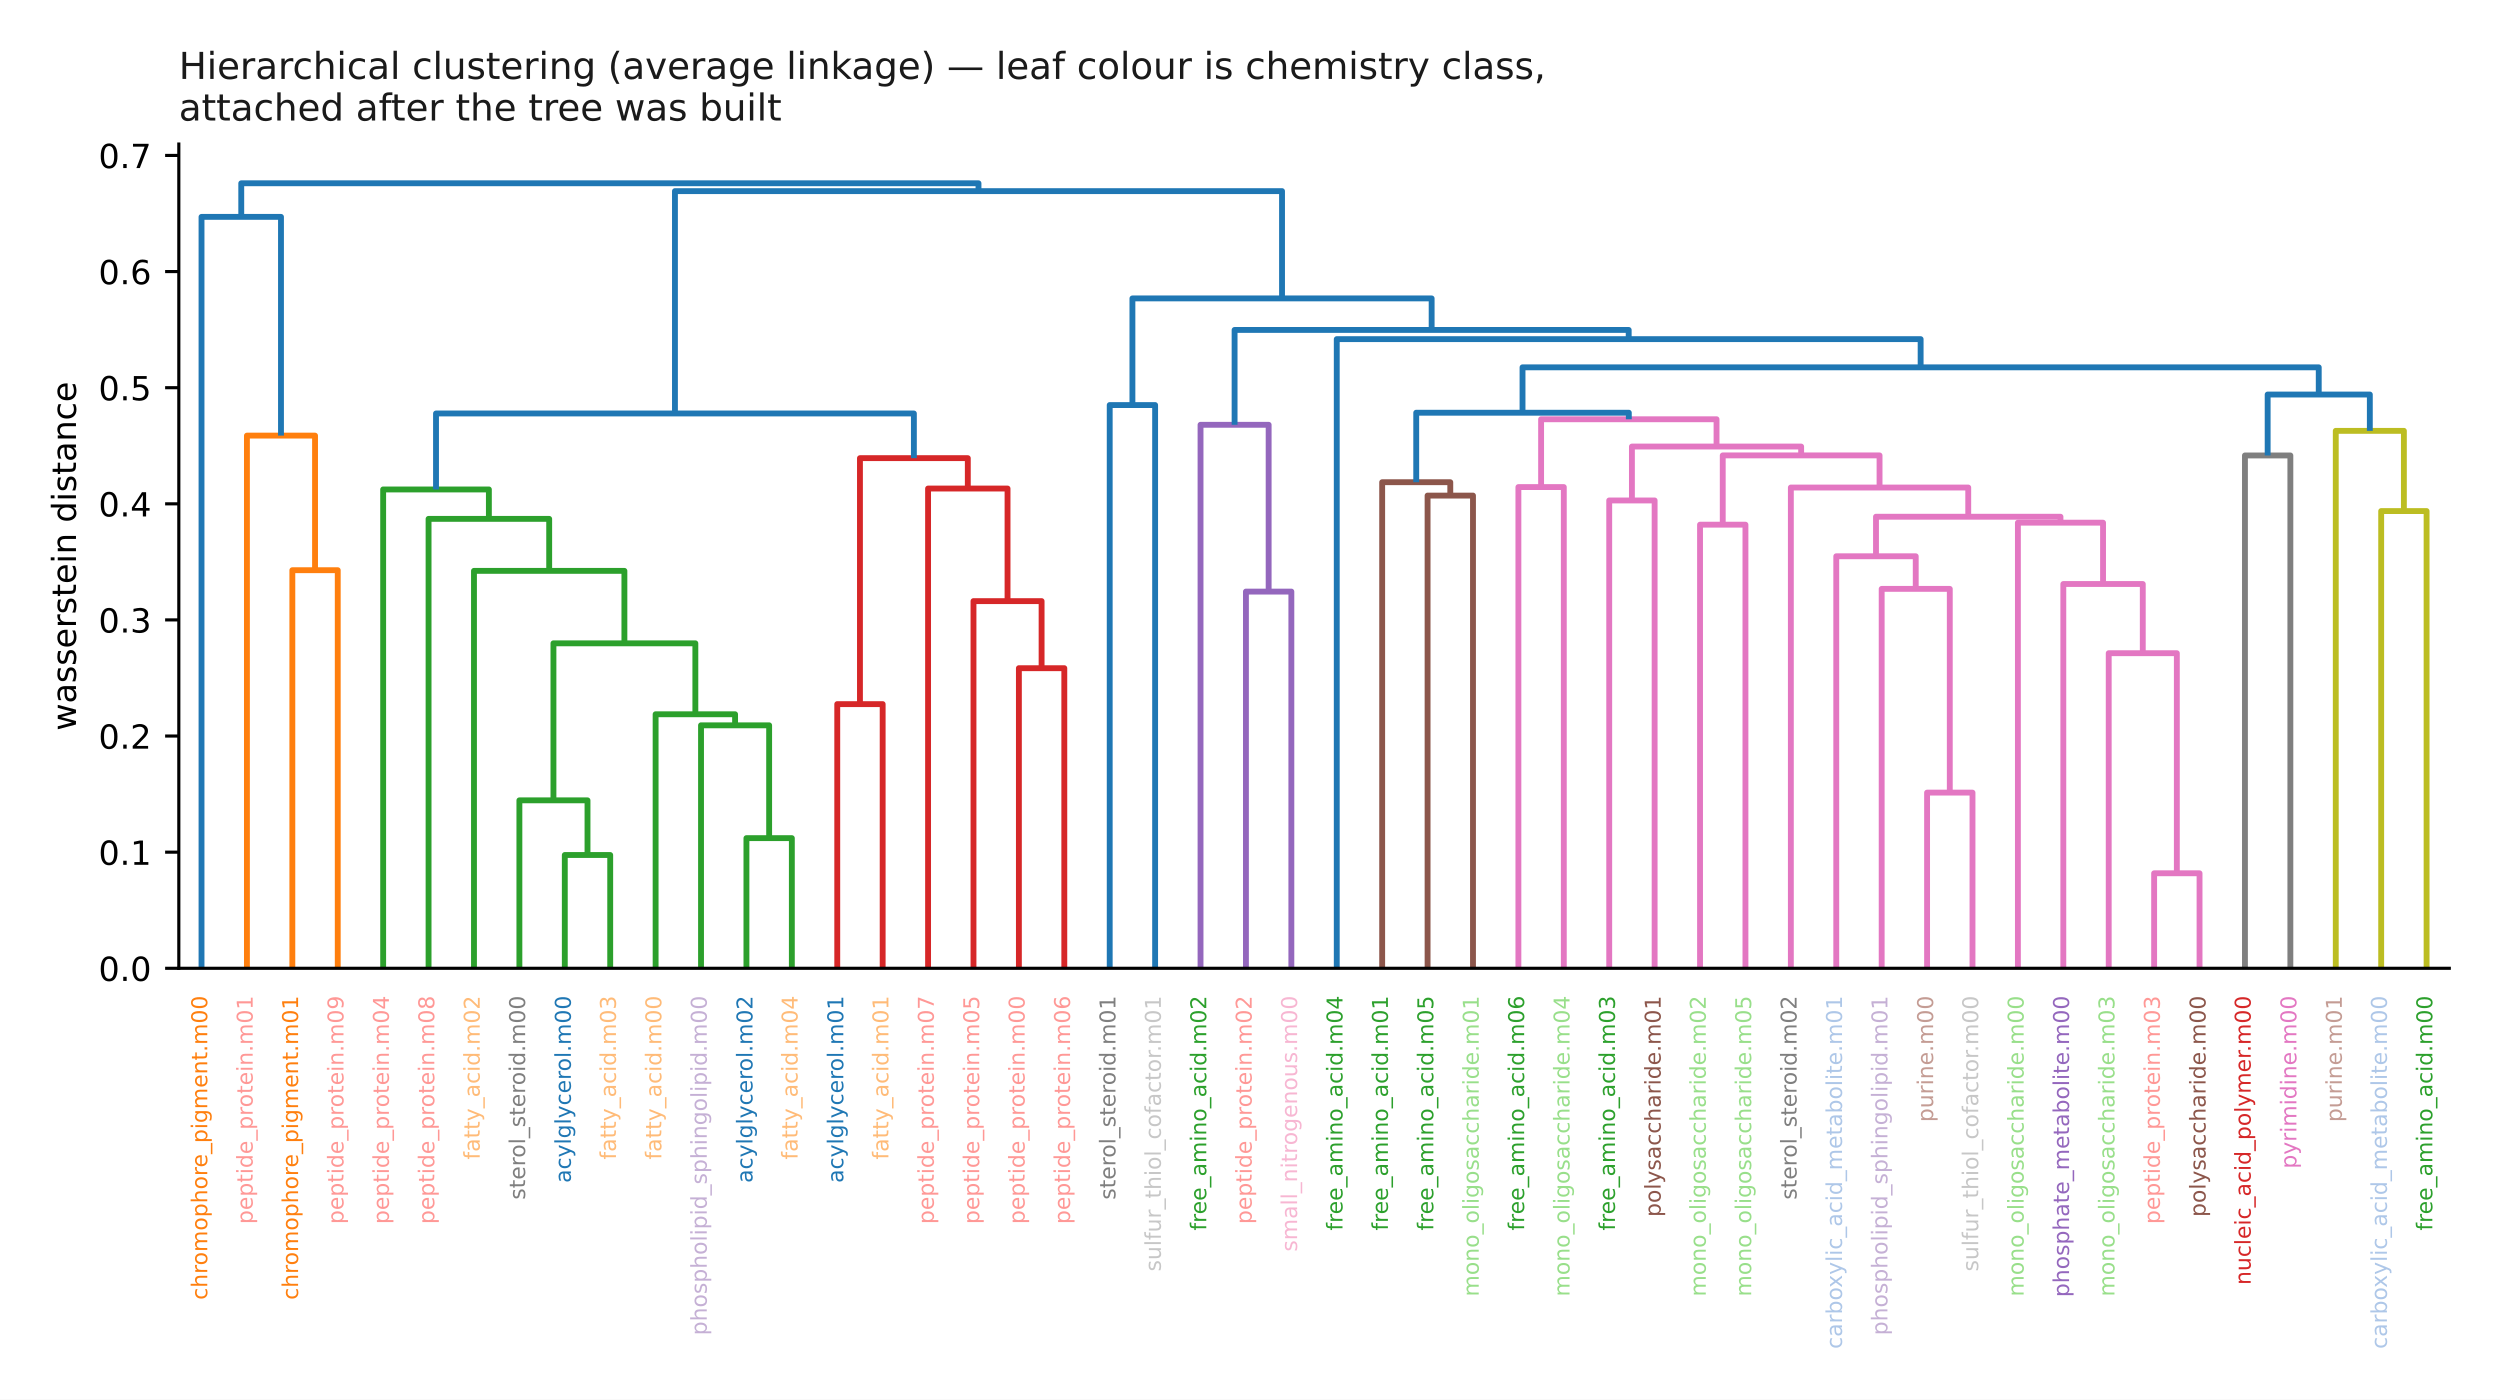
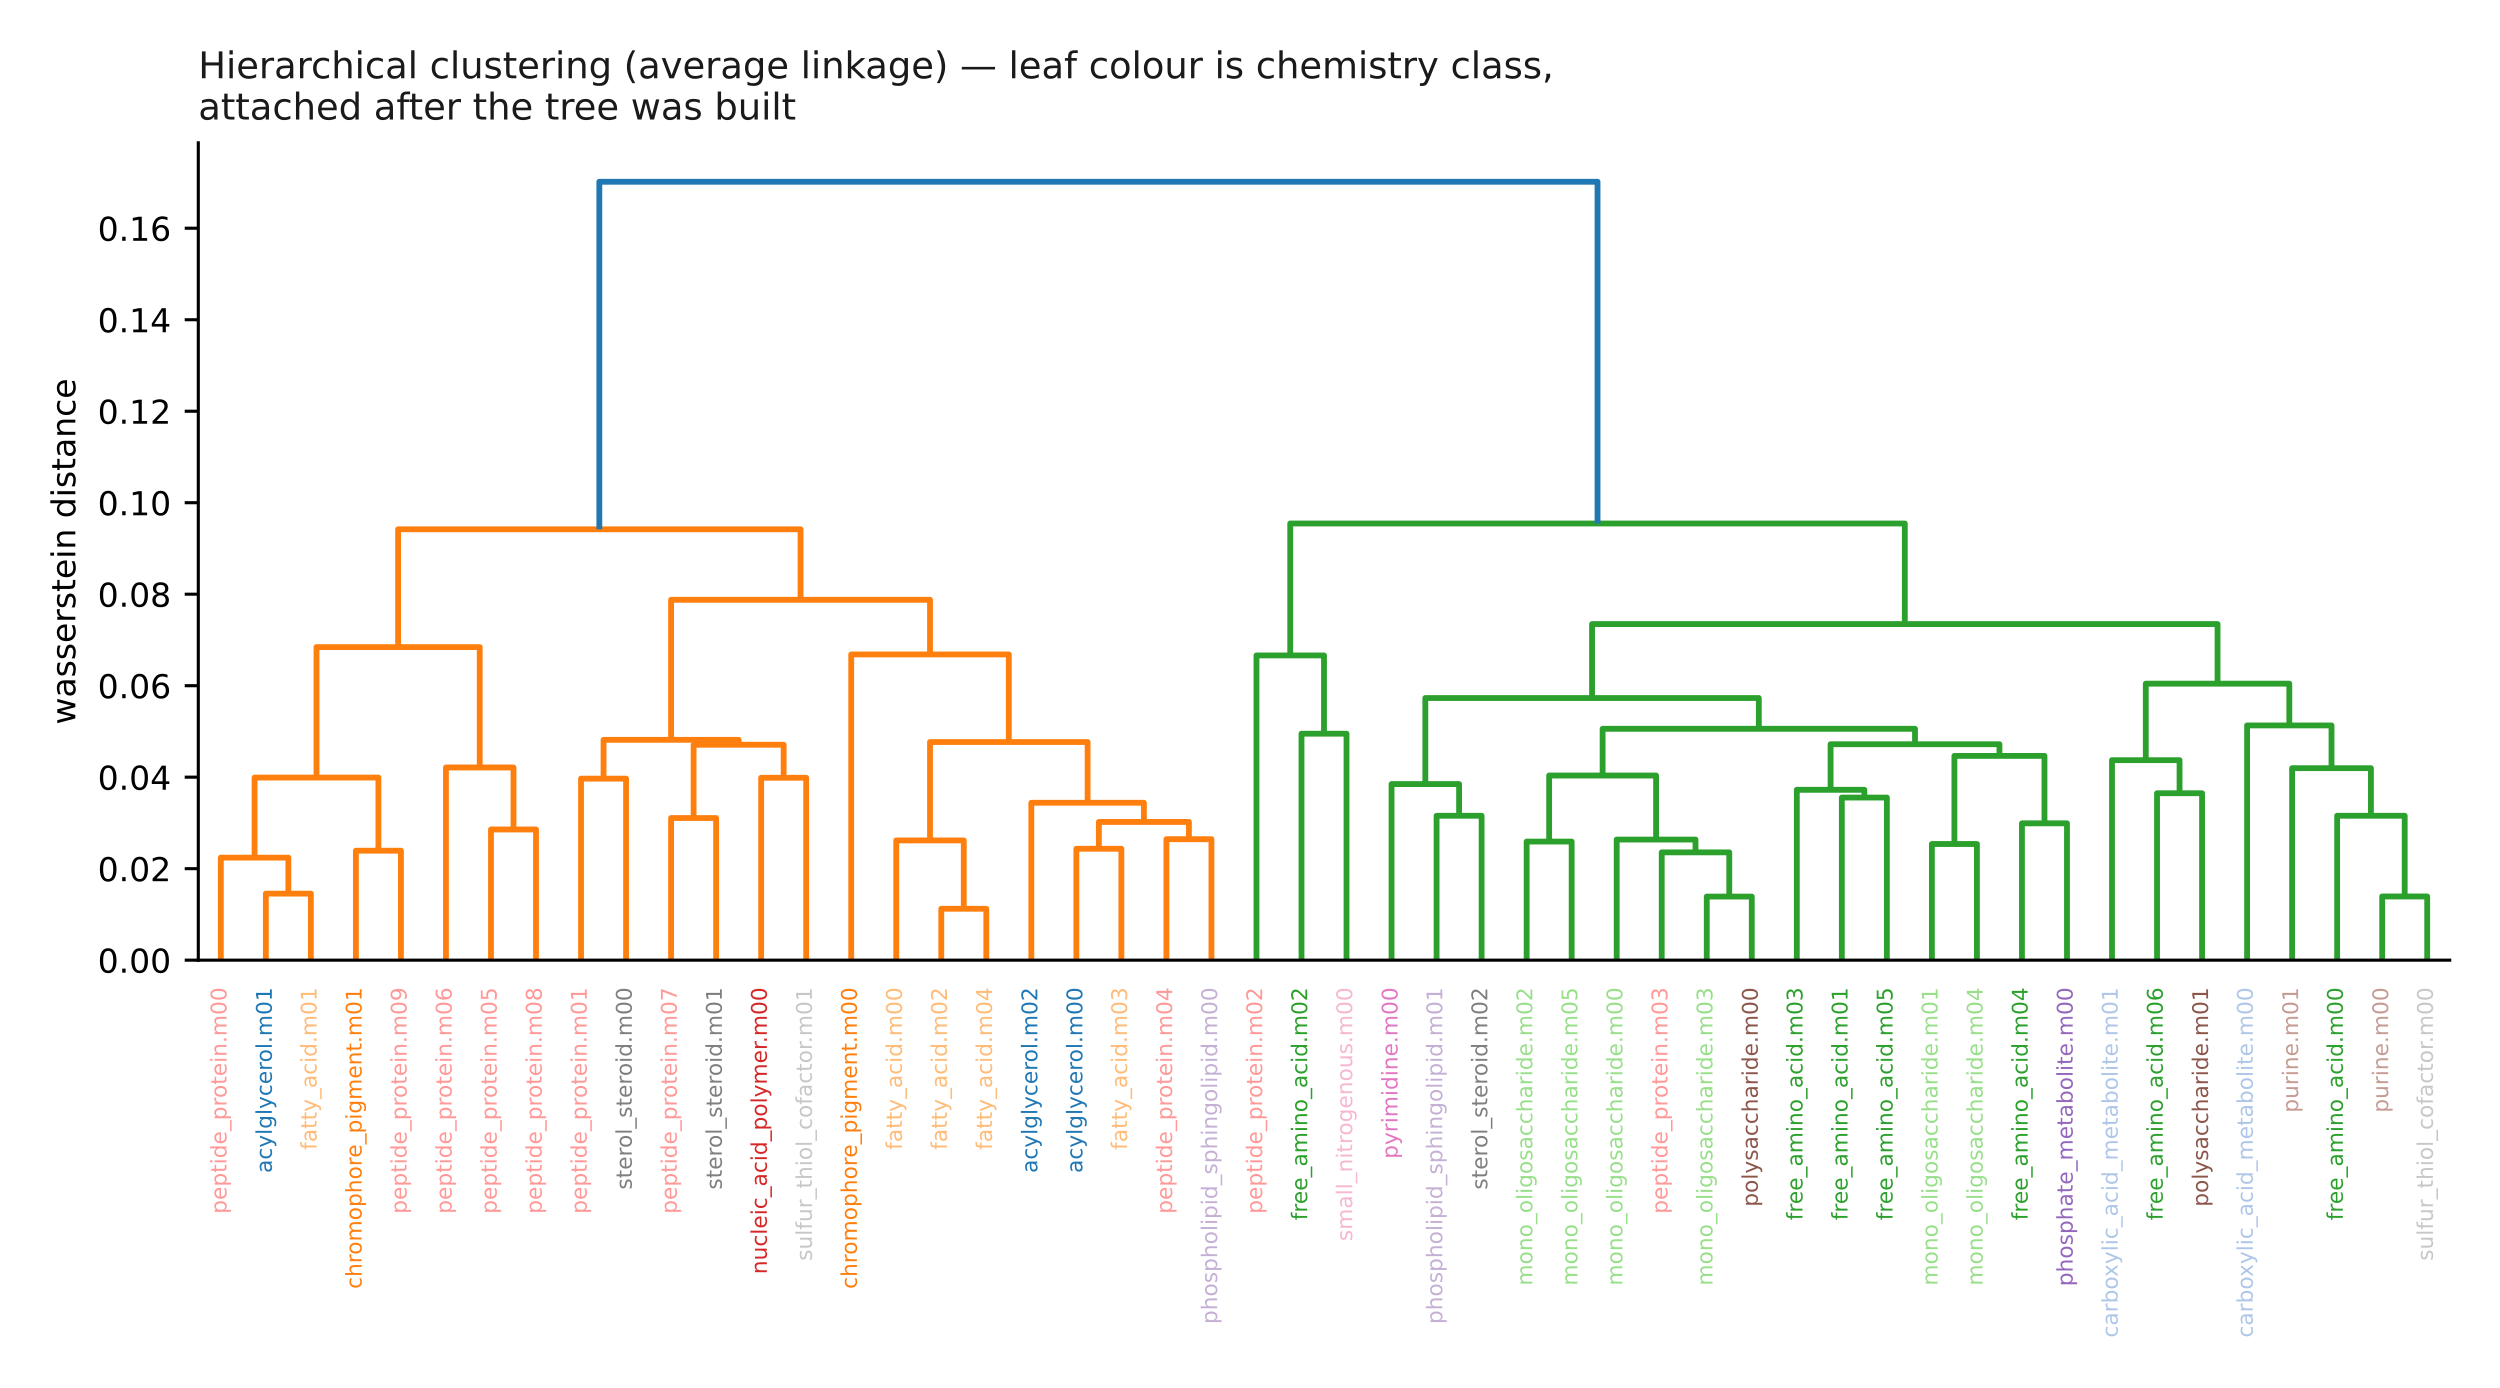
- <svg xmlns="http://www.w3.org/2000/svg" xmlns:xlink="http://www.w3.org/1999/xlink" width="638.984pt" height="357.732pt" viewBox="0 0 638.984 357.732" version="1.1">
+ <svg xmlns="http://www.w3.org/2000/svg" xmlns:xlink="http://www.w3.org/1999/xlink" width="644.392pt" height="357.732pt" viewBox="0 0 644.392 357.732" version="1.1">
  <defs>
    <style type="text/css">*{stroke-linejoin: round; stroke-linecap: butt}</style>
  </defs>
  <g id="figure_1">
    <g id="patch_1">
-       <path d="M -0 357.732  L 638.984 357.732  L 638.984 0  L -0 0  z " style="fill: #ffffff" />
+       <path d="M 0 357.732  L 644.392 357.732  L 644.392 0  L 0 0  z " style="fill: #ffffff" />
    </g>
    <g id="axes_1">
      <g id="patch_2">
-         <path d="M 45.704 247.488  L 626.024 247.488  L 626.024 36.816  L 45.704 36.816  z " style="fill: #ffffff" />
+         <path d="M 51.112 247.488  L 631.432 247.488  L 631.432 36.816  L 51.112 36.816  z " style="fill: #ffffff" />
      </g>
      <g id="matplotlib.axis_1">
        <g id="xtick_1">
          <g id="text_1">
-             <text style="font-size: 5.6px; font-family: 'DejaVu Sans'; fill: #ff7f0e" transform="translate(52.97464 332.2243) rotate(-90)">chromophore_pigment.m00</text>
+             <text style="font-size: 5.6px; font-family: 'DejaVu Sans'; fill: #ff9896" transform="translate(58.38276 312.8606) rotate(-90)">peptide_protein.m00</text>
          </g>
        </g>
        <g id="xtick_2">
          <g id="text_2">
-             <text style="font-size: 5.6px; font-family: 'DejaVu Sans'; fill: #ff9896" transform="translate(64.58104 312.8606) rotate(-90)">peptide_protein.m01</text>
+             <text style="font-size: 5.6px; font-family: 'DejaVu Sans'; fill: #1f77b4" transform="translate(70.06704 302.3387) rotate(-90)">acylglycerol.m01</text>
          </g>
        </g>
        <g id="xtick_3">
          <g id="text_3">
-             <text style="font-size: 5.6px; font-family: 'DejaVu Sans'; fill: #ff7f0e" transform="translate(76.18744 332.2243) rotate(-90)">chromophore_pigment.m01</text>
+             <text style="font-size: 5.6px; font-family: 'DejaVu Sans'; fill: #ffbb78" transform="translate(81.59556 296.3791) rotate(-90)">fatty_acid.m01</text>
          </g>
        </g>
        <g id="xtick_4">
          <g id="text_4">
-             <text style="font-size: 5.6px; font-family: 'DejaVu Sans'; fill: #ff9896" transform="translate(87.79384 312.8606) rotate(-90)">peptide_protein.m09</text>
+             <text style="font-size: 5.6px; font-family: 'DejaVu Sans'; fill: #ff7f0e" transform="translate(93.20196 332.2243) rotate(-90)">chromophore_pigment.m01</text>
          </g>
        </g>
        <g id="xtick_5">
          <g id="text_5">
-             <text style="font-size: 5.6px; font-family: 'DejaVu Sans'; fill: #ff9896" transform="translate(99.40024 312.8606) rotate(-90)">peptide_protein.m04</text>
+             <text style="font-size: 5.6px; font-family: 'DejaVu Sans'; fill: #ff9896" transform="translate(104.8084 312.8606) rotate(-90)">peptide_protein.m09</text>
          </g>
        </g>
        <g id="xtick_6">
          <g id="text_6">
-             <text style="font-size: 5.6px; font-family: 'DejaVu Sans'; fill: #ff9896" transform="translate(111.0066 312.8606) rotate(-90)">peptide_protein.m08</text>
+             <text style="font-size: 5.6px; font-family: 'DejaVu Sans'; fill: #ff9896" transform="translate(116.4148 312.8606) rotate(-90)">peptide_protein.m06</text>
          </g>
        </g>
        <g id="xtick_7">
          <g id="text_7">
-             <text style="font-size: 5.6px; font-family: 'DejaVu Sans'; fill: #ffbb78" transform="translate(122.613 296.3791) rotate(-90)">fatty_acid.m02</text>
+             <text style="font-size: 5.6px; font-family: 'DejaVu Sans'; fill: #ff9896" transform="translate(128.0212 312.8606) rotate(-90)">peptide_protein.m05</text>
          </g>
        </g>
        <g id="xtick_8">
          <g id="text_8">
-             <text style="font-size: 5.6px; font-family: 'DejaVu Sans'; fill: #7f7f7f" transform="translate(134.2194 306.6376) rotate(-90)">sterol_steroid.m00</text>
+             <text style="font-size: 5.6px; font-family: 'DejaVu Sans'; fill: #ff9896" transform="translate(139.6276 312.8606) rotate(-90)">peptide_protein.m08</text>
          </g>
        </g>
        <g id="xtick_9">
          <g id="text_9">
-             <text style="font-size: 5.6px; font-family: 'DejaVu Sans'; fill: #1f77b4" transform="translate(145.9037 302.3387) rotate(-90)">acylglycerol.m00</text>
+             <text style="font-size: 5.6px; font-family: 'DejaVu Sans'; fill: #ff9896" transform="translate(151.234 312.8606) rotate(-90)">peptide_protein.m01</text>
          </g>
        </g>
        <g id="xtick_10">
          <g id="text_10">
-             <text style="font-size: 5.6px; font-family: 'DejaVu Sans'; fill: #ffbb78" transform="translate(157.4322 296.3791) rotate(-90)">fatty_acid.m03</text>
+             <text style="font-size: 5.6px; font-family: 'DejaVu Sans'; fill: #7f7f7f" transform="translate(162.8404 306.6376) rotate(-90)">sterol_steroid.m00</text>
          </g>
        </g>
        <g id="xtick_11">
          <g id="text_11">
-             <text style="font-size: 5.6px; font-family: 'DejaVu Sans'; fill: #ffbb78" transform="translate(169.0386 296.3791) rotate(-90)">fatty_acid.m00</text>
+             <text style="font-size: 5.6px; font-family: 'DejaVu Sans'; fill: #ff9896" transform="translate(174.4468 312.8606) rotate(-90)">peptide_protein.m07</text>
          </g>
        </g>
        <g id="xtick_12">
          <g id="text_12">
-             <text style="font-size: 5.6px; font-family: 'DejaVu Sans'; fill: #c5b0d5" transform="translate(180.645 341.2902) rotate(-90)">phospholipid_sphingolipid.m00</text>
+             <text style="font-size: 5.6px; font-family: 'DejaVu Sans'; fill: #7f7f7f" transform="translate(186.0532 306.6376) rotate(-90)">sterol_steroid.m01</text>
          </g>
        </g>
        <g id="xtick_13">
          <g id="text_13">
-             <text style="font-size: 5.6px; font-family: 'DejaVu Sans'; fill: #1f77b4" transform="translate(192.3293 302.3387) rotate(-90)">acylglycerol.m02</text>
+             <text style="font-size: 5.6px; font-family: 'DejaVu Sans'; fill: #d62728" transform="translate(197.6596 328.4277) rotate(-90)">nucleic_acid_polymer.m00</text>
          </g>
        </g>
        <g id="xtick_14">
          <g id="text_14">
-             <text style="font-size: 5.6px; font-family: 'DejaVu Sans'; fill: #ffbb78" transform="translate(203.8578 296.3791) rotate(-90)">fatty_acid.m04</text>
+             <text style="font-size: 5.6px; font-family: 'DejaVu Sans'; fill: #c7c7c7" transform="translate(209.266 324.9767) rotate(-90)">sulfur_thiol_cofactor.m01</text>
          </g>
        </g>
        <g id="xtick_15">
          <g id="text_15">
-             <text style="font-size: 5.6px; font-family: 'DejaVu Sans'; fill: #1f77b4" transform="translate(215.5421 302.3387) rotate(-90)">acylglycerol.m01</text>
+             <text style="font-size: 5.6px; font-family: 'DejaVu Sans'; fill: #ff7f0e" transform="translate(220.8724 332.2243) rotate(-90)">chromophore_pigment.m00</text>
          </g>
        </g>
        <g id="xtick_16">
          <g id="text_16">
-             <text style="font-size: 5.6px; font-family: 'DejaVu Sans'; fill: #ffbb78" transform="translate(227.0706 296.3791) rotate(-90)">fatty_acid.m01</text>
+             <text style="font-size: 5.6px; font-family: 'DejaVu Sans'; fill: #ffbb78" transform="translate(232.4788 296.3791) rotate(-90)">fatty_acid.m00</text>
          </g>
        </g>
        <g id="xtick_17">
          <g id="text_17">
-             <text style="font-size: 5.6px; font-family: 'DejaVu Sans'; fill: #ff9896" transform="translate(238.677 312.8606) rotate(-90)">peptide_protein.m07</text>
+             <text style="font-size: 5.6px; font-family: 'DejaVu Sans'; fill: #ffbb78" transform="translate(244.0852 296.3791) rotate(-90)">fatty_acid.m02</text>
          </g>
        </g>
        <g id="xtick_18">
          <g id="text_18">
-             <text style="font-size: 5.6px; font-family: 'DejaVu Sans'; fill: #ff9896" transform="translate(250.2834 312.8606) rotate(-90)">peptide_protein.m05</text>
+             <text style="font-size: 5.6px; font-family: 'DejaVu Sans'; fill: #ffbb78" transform="translate(255.6916 296.3791) rotate(-90)">fatty_acid.m04</text>
          </g>
        </g>
        <g id="xtick_19">
          <g id="text_19">
-             <text style="font-size: 5.6px; font-family: 'DejaVu Sans'; fill: #ff9896" transform="translate(261.8898 312.8606) rotate(-90)">peptide_protein.m00</text>
+             <text style="font-size: 5.6px; font-family: 'DejaVu Sans'; fill: #1f77b4" transform="translate(267.3758 302.3387) rotate(-90)">acylglycerol.m02</text>
          </g>
        </g>
        <g id="xtick_20">
          <g id="text_20">
-             <text style="font-size: 5.6px; font-family: 'DejaVu Sans'; fill: #ff9896" transform="translate(273.4962 312.8606) rotate(-90)">peptide_protein.m06</text>
+             <text style="font-size: 5.6px; font-family: 'DejaVu Sans'; fill: #1f77b4" transform="translate(278.9822 302.3387) rotate(-90)">acylglycerol.m00</text>
          </g>
        </g>
        <g id="xtick_21">
          <g id="text_21">
-             <text style="font-size: 5.6px; font-family: 'DejaVu Sans'; fill: #7f7f7f" transform="translate(285.1026 306.6376) rotate(-90)">sterol_steroid.m01</text>
+             <text style="font-size: 5.6px; font-family: 'DejaVu Sans'; fill: #ffbb78" transform="translate(290.5108 296.3791) rotate(-90)">fatty_acid.m03</text>
          </g>
        </g>
        <g id="xtick_22">
          <g id="text_22">
-             <text style="font-size: 5.6px; font-family: 'DejaVu Sans'; fill: #c7c7c7" transform="translate(296.709 324.9767) rotate(-90)">sulfur_thiol_cofactor.m01</text>
+             <text style="font-size: 5.6px; font-family: 'DejaVu Sans'; fill: #ff9896" transform="translate(302.1172 312.8606) rotate(-90)">peptide_protein.m04</text>
          </g>
        </g>
        <g id="xtick_23">
          <g id="text_23">
-             <text style="font-size: 5.6px; font-family: 'DejaVu Sans'; fill: #2ca02c" transform="translate(308.3154 314.5274) rotate(-90)">free_amino_acid.m02</text>
+             <text style="font-size: 5.6px; font-family: 'DejaVu Sans'; fill: #c5b0d5" transform="translate(313.7236 341.2902) rotate(-90)">phospholipid_sphingolipid.m00</text>
          </g>
        </g>
        <g id="xtick_24">
          <g id="text_24">
-             <text style="font-size: 5.6px; font-family: 'DejaVu Sans'; fill: #ff9896" transform="translate(319.9218 312.8606) rotate(-90)">peptide_protein.m02</text>
+             <text style="font-size: 5.6px; font-family: 'DejaVu Sans'; fill: #ff9896" transform="translate(325.33 312.8606) rotate(-90)">peptide_protein.m02</text>
          </g>
        </g>
        <g id="xtick_25">
          <g id="text_25">
-             <text style="font-size: 5.6px; font-family: 'DejaVu Sans'; fill: #f7b6d2" transform="translate(331.5282 319.9096) rotate(-90)">small_nitrogenous.m00</text>
+             <text style="font-size: 5.6px; font-family: 'DejaVu Sans'; fill: #2ca02c" transform="translate(336.9364 314.5274) rotate(-90)">free_amino_acid.m02</text>
          </g>
        </g>
        <g id="xtick_26">
          <g id="text_26">
-             <text style="font-size: 5.6px; font-family: 'DejaVu Sans'; fill: #2ca02c" transform="translate(343.1346 314.5274) rotate(-90)">free_amino_acid.m04</text>
+             <text style="font-size: 5.6px; font-family: 'DejaVu Sans'; fill: #f7b6d2" transform="translate(348.5428 319.9096) rotate(-90)">small_nitrogenous.m00</text>
          </g>
        </g>
        <g id="xtick_27">
          <g id="text_27">
-             <text style="font-size: 5.6px; font-family: 'DejaVu Sans'; fill: #2ca02c" transform="translate(354.741 314.5274) rotate(-90)">free_amino_acid.m01</text>
+             <text style="font-size: 5.6px; font-family: 'DejaVu Sans'; fill: #e377c2" transform="translate(360.227 298.6926) rotate(-90)">pyrimidine.m00</text>
          </g>
        </g>
        <g id="xtick_28">
          <g id="text_28">
-             <text style="font-size: 5.6px; font-family: 'DejaVu Sans'; fill: #2ca02c" transform="translate(366.3474 314.5274) rotate(-90)">free_amino_acid.m05</text>
+             <text style="font-size: 5.6px; font-family: 'DejaVu Sans'; fill: #c5b0d5" transform="translate(371.7556 341.2902) rotate(-90)">phospholipid_sphingolipid.m01</text>
          </g>
        </g>
        <g id="xtick_29">
          <g id="text_29">
-             <text style="font-size: 5.6px; font-family: 'DejaVu Sans'; fill: #98df8a" transform="translate(377.9538 331.3721) rotate(-90)">mono_oligosaccharide.m01</text>
+             <text style="font-size: 5.6px; font-family: 'DejaVu Sans'; fill: #7f7f7f" transform="translate(383.362 306.6376) rotate(-90)">sterol_steroid.m02</text>
          </g>
        </g>
        <g id="xtick_30">
          <g id="text_30">
-             <text style="font-size: 5.6px; font-family: 'DejaVu Sans'; fill: #2ca02c" transform="translate(389.5602 314.5274) rotate(-90)">free_amino_acid.m06</text>
+             <text style="font-size: 5.6px; font-family: 'DejaVu Sans'; fill: #98df8a" transform="translate(394.9684 331.3721) rotate(-90)">mono_oligosaccharide.m02</text>
          </g>
        </g>
        <g id="xtick_31">
          <g id="text_31">
-             <text style="font-size: 5.6px; font-family: 'DejaVu Sans'; fill: #98df8a" transform="translate(401.1666 331.3721) rotate(-90)">mono_oligosaccharide.m04</text>
+             <text style="font-size: 5.6px; font-family: 'DejaVu Sans'; fill: #98df8a" transform="translate(406.5748 331.3721) rotate(-90)">mono_oligosaccharide.m05</text>
          </g>
        </g>
        <g id="xtick_32">
          <g id="text_32">
-             <text style="font-size: 5.6px; font-family: 'DejaVu Sans'; fill: #2ca02c" transform="translate(412.773 314.5274) rotate(-90)">free_amino_acid.m03</text>
+             <text style="font-size: 5.6px; font-family: 'DejaVu Sans'; fill: #98df8a" transform="translate(418.1812 331.3721) rotate(-90)">mono_oligosaccharide.m00</text>
          </g>
        </g>
        <g id="xtick_33">
          <g id="text_33">
-             <text style="font-size: 5.6px; font-family: 'DejaVu Sans'; fill: #8c564b" transform="translate(424.4573 311.0476) rotate(-90)">polysaccharide.m01</text>
+             <text style="font-size: 5.6px; font-family: 'DejaVu Sans'; fill: #ff9896" transform="translate(429.7876 312.8606) rotate(-90)">peptide_protein.m03</text>
          </g>
        </g>
        <g id="xtick_34">
          <g id="text_34">
-             <text style="font-size: 5.6px; font-family: 'DejaVu Sans'; fill: #98df8a" transform="translate(435.9858 331.3721) rotate(-90)">mono_oligosaccharide.m02</text>
+             <text style="font-size: 5.6px; font-family: 'DejaVu Sans'; fill: #98df8a" transform="translate(441.394 331.3721) rotate(-90)">mono_oligosaccharide.m03</text>
          </g>
        </g>
        <g id="xtick_35">
          <g id="text_35">
-             <text style="font-size: 5.6px; font-family: 'DejaVu Sans'; fill: #98df8a" transform="translate(447.5922 331.3721) rotate(-90)">mono_oligosaccharide.m05</text>
+             <text style="font-size: 5.6px; font-family: 'DejaVu Sans'; fill: #8c564b" transform="translate(453.0782 311.0476) rotate(-90)">polysaccharide.m00</text>
          </g>
        </g>
        <g id="xtick_36">
          <g id="text_36">
-             <text style="font-size: 5.6px; font-family: 'DejaVu Sans'; fill: #7f7f7f" transform="translate(459.1986 306.6376) rotate(-90)">sterol_steroid.m02</text>
+             <text style="font-size: 5.6px; font-family: 'DejaVu Sans'; fill: #2ca02c" transform="translate(464.6068 314.5274) rotate(-90)">free_amino_acid.m03</text>
          </g>
        </g>
        <g id="xtick_37">
          <g id="text_37">
-             <text style="font-size: 5.6px; font-family: 'DejaVu Sans'; fill: #aec7e8" transform="translate(470.805 344.7718) rotate(-90)">carboxylic_acid_metabolite.m01</text>
+             <text style="font-size: 5.6px; font-family: 'DejaVu Sans'; fill: #2ca02c" transform="translate(476.2132 314.5274) rotate(-90)">free_amino_acid.m01</text>
          </g>
        </g>
        <g id="xtick_38">
          <g id="text_38">
-             <text style="font-size: 5.6px; font-family: 'DejaVu Sans'; fill: #c5b0d5" transform="translate(482.4114 341.2902) rotate(-90)">phospholipid_sphingolipid.m01</text>
+             <text style="font-size: 5.6px; font-family: 'DejaVu Sans'; fill: #2ca02c" transform="translate(487.8196 314.5274) rotate(-90)">free_amino_acid.m05</text>
          </g>
        </g>
        <g id="xtick_39">
          <g id="text_39">
-             <text style="font-size: 5.6px; font-family: 'DejaVu Sans'; fill: #c49c94" transform="translate(494.0957 286.8057) rotate(-90)">purine.m00</text>
+             <text style="font-size: 5.6px; font-family: 'DejaVu Sans'; fill: #98df8a" transform="translate(499.426 331.3721) rotate(-90)">mono_oligosaccharide.m01</text>
          </g>
        </g>
        <g id="xtick_40">
          <g id="text_40">
-             <text style="font-size: 5.6px; font-family: 'DejaVu Sans'; fill: #c7c7c7" transform="translate(505.6242 324.9767) rotate(-90)">sulfur_thiol_cofactor.m00</text>
+             <text style="font-size: 5.6px; font-family: 'DejaVu Sans'; fill: #98df8a" transform="translate(511.0324 331.3721) rotate(-90)">mono_oligosaccharide.m04</text>
          </g>
        </g>
        <g id="xtick_41">
          <g id="text_41">
-             <text style="font-size: 5.6px; font-family: 'DejaVu Sans'; fill: #98df8a" transform="translate(517.2306 331.3721) rotate(-90)">mono_oligosaccharide.m00</text>
+             <text style="font-size: 5.6px; font-family: 'DejaVu Sans'; fill: #2ca02c" transform="translate(522.6388 314.5274) rotate(-90)">free_amino_acid.m04</text>
          </g>
        </g>
        <g id="xtick_42">
          <g id="text_42">
-             <text style="font-size: 5.6px; font-family: 'DejaVu Sans'; fill: #9467bd" transform="translate(528.837 331.5357) rotate(-90)">phosphate_metabolite.m00</text>
+             <text style="font-size: 5.6px; font-family: 'DejaVu Sans'; fill: #9467bd" transform="translate(534.2452 331.5357) rotate(-90)">phosphate_metabolite.m00</text>
          </g>
        </g>
        <g id="xtick_43">
          <g id="text_43">
-             <text style="font-size: 5.6px; font-family: 'DejaVu Sans'; fill: #98df8a" transform="translate(540.4434 331.3721) rotate(-90)">mono_oligosaccharide.m03</text>
+             <text style="font-size: 5.6px; font-family: 'DejaVu Sans'; fill: #aec7e8" transform="translate(545.8516 344.7718) rotate(-90)">carboxylic_acid_metabolite.m01</text>
          </g>
        </g>
        <g id="xtick_44">
          <g id="text_44">
-             <text style="font-size: 5.6px; font-family: 'DejaVu Sans'; fill: #ff9896" transform="translate(552.0498 312.8606) rotate(-90)">peptide_protein.m03</text>
+             <text style="font-size: 5.6px; font-family: 'DejaVu Sans'; fill: #2ca02c" transform="translate(557.458 314.5274) rotate(-90)">free_amino_acid.m06</text>
          </g>
        </g>
        <g id="xtick_45">
          <g id="text_45">
-             <text style="font-size: 5.6px; font-family: 'DejaVu Sans'; fill: #8c564b" transform="translate(563.7341 311.0476) rotate(-90)">polysaccharide.m00</text>
+             <text style="font-size: 5.6px; font-family: 'DejaVu Sans'; fill: #8c564b" transform="translate(569.1422 311.0476) rotate(-90)">polysaccharide.m01</text>
          </g>
        </g>
        <g id="xtick_46">
          <g id="text_46">
-             <text style="font-size: 5.6px; font-family: 'DejaVu Sans'; fill: #d62728" transform="translate(575.2626 328.4277) rotate(-90)">nucleic_acid_polymer.m00</text>
+             <text style="font-size: 5.6px; font-family: 'DejaVu Sans'; fill: #aec7e8" transform="translate(580.6708 344.7718) rotate(-90)">carboxylic_acid_metabolite.m00</text>
          </g>
        </g>
        <g id="xtick_47">
          <g id="text_47">
-             <text style="font-size: 5.6px; font-family: 'DejaVu Sans'; fill: #e377c2" transform="translate(586.9469 298.6926) rotate(-90)">pyrimidine.m00</text>
+             <text style="font-size: 5.6px; font-family: 'DejaVu Sans'; fill: #c49c94" transform="translate(592.355 286.8057) rotate(-90)">purine.m01</text>
          </g>
        </g>
        <g id="xtick_48">
          <g id="text_48">
-             <text style="font-size: 5.6px; font-family: 'DejaVu Sans'; fill: #c49c94" transform="translate(598.5533 286.8057) rotate(-90)">purine.m01</text>
+             <text style="font-size: 5.6px; font-family: 'DejaVu Sans'; fill: #2ca02c" transform="translate(603.8836 314.5274) rotate(-90)">free_amino_acid.m00</text>
          </g>
        </g>
        <g id="xtick_49">
          <g id="text_49">
-             <text style="font-size: 5.6px; font-family: 'DejaVu Sans'; fill: #aec7e8" transform="translate(610.0818 344.7718) rotate(-90)">carboxylic_acid_metabolite.m00</text>
+             <text style="font-size: 5.6px; font-family: 'DejaVu Sans'; fill: #c49c94" transform="translate(615.5678 286.8057) rotate(-90)">purine.m00</text>
          </g>
        </g>
        <g id="xtick_50">
          <g id="text_50">
-             <text style="font-size: 5.6px; font-family: 'DejaVu Sans'; fill: #2ca02c" transform="translate(621.6882 314.5274) rotate(-90)">free_amino_acid.m00</text>
+             <text style="font-size: 5.6px; font-family: 'DejaVu Sans'; fill: #c7c7c7" transform="translate(627.0964 324.9767) rotate(-90)">sulfur_thiol_cofactor.m00</text>
          </g>
        </g>
      </g>
      <g id="matplotlib.axis_2">
        <g id="ytick_1">
          <g id="line2d_1">
            <defs>
-               <path id="m1d4d1c14c3" d="M 0 0  L -3.5 0  " style="stroke: #000000; stroke-width: 0.8" />
+               <path id="mdc395338ff" d="M 0 0  L -3.5 0  " style="stroke: #000000; stroke-width: 0.8" />
            </defs>
            <g>
-               <use xlink:href="#m1d4d1c14c3" x="45.704" y="247.488" style="stroke: #000000; stroke-width: 0.8" />
+               <use xlink:href="#mdc395338ff" x="51.112" y="247.488" style="stroke: #000000; stroke-width: 0.8" />
            </g>
          </g>
          <g id="text_51">
-             <text style="font-size: 8.5px; font-family: 'DejaVu Sans'; text-anchor: end" x="38.704" y="250.718" transform="rotate(-0 38.70406 250.7178)">0.0</text>
+             <text style="font-size: 8.5px; font-family: 'DejaVu Sans'; text-anchor: end" x="44.112" y="250.718" transform="rotate(-0 44.11219 250.7178)">0.00</text>
          </g>
        </g>
        <g id="ytick_2">
          <g id="line2d_2">
            <g>
-               <use xlink:href="#m1d4d1c14c3" x="45.704" y="217.809" style="stroke: #000000; stroke-width: 0.8" />
+               <use xlink:href="#mdc395338ff" x="51.112" y="223.906" style="stroke: #000000; stroke-width: 0.8" />
            </g>
          </g>
          <g id="text_52">
-             <text style="font-size: 8.5px; font-family: 'DejaVu Sans'; text-anchor: end" x="38.704" y="221.038" transform="rotate(-0 38.70406 221.0385)">0.1</text>
+             <text style="font-size: 8.5px; font-family: 'DejaVu Sans'; text-anchor: end" x="44.112" y="227.136" transform="rotate(-0 44.11219 227.1356)">0.02</text>
          </g>
        </g>
        <g id="ytick_3">
          <g id="line2d_3">
            <g>
-               <use xlink:href="#m1d4d1c14c3" x="45.704" y="188.13" style="stroke: #000000; stroke-width: 0.8" />
+               <use xlink:href="#mdc395338ff" x="51.112" y="200.324" style="stroke: #000000; stroke-width: 0.8" />
            </g>
          </g>
          <g id="text_53">
-             <text style="font-size: 8.5px; font-family: 'DejaVu Sans'; text-anchor: end" x="38.704" y="191.359" transform="rotate(-0 38.70406 191.3591)">0.2</text>
+             <text style="font-size: 8.5px; font-family: 'DejaVu Sans'; text-anchor: end" x="44.112" y="203.553" transform="rotate(-0 44.11219 203.5534)">0.04</text>
          </g>
        </g>
        <g id="ytick_4">
          <g id="line2d_4">
            <g>
-               <use xlink:href="#m1d4d1c14c3" x="45.704" y="158.45" style="stroke: #000000; stroke-width: 0.8" />
+               <use xlink:href="#mdc395338ff" x="51.112" y="176.742" style="stroke: #000000; stroke-width: 0.8" />
            </g>
          </g>
          <g id="text_54">
-             <text style="font-size: 8.5px; font-family: 'DejaVu Sans'; text-anchor: end" x="38.704" y="161.68" transform="rotate(-0 38.70406 161.6798)">0.3</text>
+             <text style="font-size: 8.5px; font-family: 'DejaVu Sans'; text-anchor: end" x="44.112" y="179.971" transform="rotate(-0 44.11219 179.9713)">0.06</text>
          </g>
        </g>
        <g id="ytick_5">
          <g id="line2d_5">
            <g>
-               <use xlink:href="#m1d4d1c14c3" x="45.704" y="128.771" style="stroke: #000000; stroke-width: 0.8" />
+               <use xlink:href="#mdc395338ff" x="51.112" y="153.16" style="stroke: #000000; stroke-width: 0.8" />
            </g>
          </g>
          <g id="text_55">
-             <text style="font-size: 8.5px; font-family: 'DejaVu Sans'; text-anchor: end" x="38.704" y="132" transform="rotate(-0 38.70406 132.0005)">0.4</text>
+             <text style="font-size: 8.5px; font-family: 'DejaVu Sans'; text-anchor: end" x="44.112" y="156.389" transform="rotate(-0 44.11219 156.3891)">0.08</text>
          </g>
        </g>
        <g id="ytick_6">
          <g id="line2d_6">
            <g>
-               <use xlink:href="#m1d4d1c14c3" x="45.704" y="99.092" style="stroke: #000000; stroke-width: 0.8" />
+               <use xlink:href="#mdc395338ff" x="51.112" y="129.578" style="stroke: #000000; stroke-width: 0.8" />
            </g>
          </g>
          <g id="text_56">
-             <text style="font-size: 8.5px; font-family: 'DejaVu Sans'; text-anchor: end" x="38.704" y="102.321" transform="rotate(-0 38.70406 102.3212)">0.5</text>
+             <text style="font-size: 8.5px; font-family: 'DejaVu Sans'; text-anchor: end" x="44.112" y="132.807" transform="rotate(-0 44.11219 132.807)">0.10</text>
          </g>
        </g>
        <g id="ytick_7">
          <g id="line2d_7">
            <g>
-               <use xlink:href="#m1d4d1c14c3" x="45.704" y="69.413" style="stroke: #000000; stroke-width: 0.8" />
+               <use xlink:href="#mdc395338ff" x="51.112" y="105.995" style="stroke: #000000; stroke-width: 0.8" />
            </g>
          </g>
          <g id="text_57">
-             <text style="font-size: 8.5px; font-family: 'DejaVu Sans'; text-anchor: end" x="38.704" y="72.642" transform="rotate(-0 38.70406 72.64186)">0.6</text>
+             <text style="font-size: 8.5px; font-family: 'DejaVu Sans'; text-anchor: end" x="44.112" y="109.225" transform="rotate(-0 44.11219 109.2248)">0.12</text>
          </g>
        </g>
        <g id="ytick_8">
          <g id="line2d_8">
            <g>
-               <use xlink:href="#m1d4d1c14c3" x="45.704" y="39.733" style="stroke: #000000; stroke-width: 0.8" />
+               <use xlink:href="#mdc395338ff" x="51.112" y="82.413" style="stroke: #000000; stroke-width: 0.8" />
            </g>
          </g>
          <g id="text_58">
-             <text style="font-size: 8.5px; font-family: 'DejaVu Sans'; text-anchor: end" x="38.704" y="42.963" transform="rotate(-0 38.70406 42.96254)">0.7</text>
-           </g>
-         </g>
-         <g id="text_59">
+             <text style="font-size: 8.5px; font-family: 'DejaVu Sans'; text-anchor: end" x="44.112" y="85.643" transform="rotate(-0 44.11219 85.64262)">0.14</text>
+           </g>
+         </g>
+         <g id="ytick_9">
+           <g id="line2d_9">
+             <g>
+               <use xlink:href="#mdc395338ff" x="51.112" y="58.831" style="stroke: #000000; stroke-width: 0.8" />
+             </g>
+           </g>
+           <g id="text_59">
+             <text style="font-size: 8.5px; font-family: 'DejaVu Sans'; text-anchor: end" x="44.112" y="62.06" transform="rotate(-0 44.11219 62.06046)">0.16</text>
+           </g>
+         </g>
+         <g id="text_60">
          <text style="font-size: 8.5px; font-family: 'DejaVu Sans'; text-anchor: middle" x="19.419" y="142.152" transform="rotate(-90 19.41867 142.1524)">wasserstein distance</text>
        </g>
      </g>
      <g id="LineCollection_1">
-         <path d="M 74.72 247.488  L 74.72 145.742  L 86.326 145.742  L 86.326 247.488  " clip-path="url(#p18eba8467b)" style="fill: none; stroke: #ff7f0e; stroke-width: 1.5" />
-         <path d="M 63.114 247.488  L 63.114 111.343  L 80.523 111.343  L 80.523 145.742  " clip-path="url(#p18eba8467b)" style="fill: none; stroke: #ff7f0e; stroke-width: 1.5" />
+         <path d="M 68.522 247.488  L 68.522 230.337  L 80.128 230.337  L 80.128 247.488  " clip-path="url(#pffeb81deff)" style="fill: none; stroke: #ff7f0e; stroke-width: 1.5" />
+         <path d="M 56.915 247.488  L 56.915 221.058  L 74.325 221.058  L 74.325 230.337  " clip-path="url(#pffeb81deff)" style="fill: none; stroke: #ff7f0e; stroke-width: 1.5" />
+         <path d="M 91.735 247.488  L 91.735 219.271  L 103.341 219.271  L 103.341 247.488  " clip-path="url(#pffeb81deff)" style="fill: none; stroke: #ff7f0e; stroke-width: 1.5" />
+         <path d="M 65.62 221.058  L 65.62 200.422  L 97.538 200.422  L 97.538 219.271  " clip-path="url(#pffeb81deff)" style="fill: none; stroke: #ff7f0e; stroke-width: 1.5" />
+         <path d="M 126.554 247.488  L 126.554 213.799  L 138.16 213.799  L 138.16 247.488  " clip-path="url(#pffeb81deff)" style="fill: none; stroke: #ff7f0e; stroke-width: 1.5" />
+         <path d="M 114.947 247.488  L 114.947 197.822  L 132.357 197.822  L 132.357 213.799  " clip-path="url(#pffeb81deff)" style="fill: none; stroke: #ff7f0e; stroke-width: 1.5" />
+         <path d="M 81.579 200.422  L 81.579 166.789  L 123.652 166.789  L 123.652 197.822  " clip-path="url(#pffeb81deff)" style="fill: none; stroke: #ff7f0e; stroke-width: 1.5" />
+         <path d="M 149.767 247.488  L 149.767 200.694  L 161.373 200.694  L 161.373 247.488  " clip-path="url(#pffeb81deff)" style="fill: none; stroke: #ff7f0e; stroke-width: 1.5" />
+         <path d="M 172.979 247.488  L 172.979 210.855  L 184.586 210.855  L 184.586 247.488  " clip-path="url(#pffeb81deff)" style="fill: none; stroke: #ff7f0e; stroke-width: 1.5" />
+         <path d="M 196.192 247.488  L 196.192 200.475  L 207.799 200.475  L 207.799 247.488  " clip-path="url(#pffeb81deff)" style="fill: none; stroke: #ff7f0e; stroke-width: 1.5" />
+         <path d="M 178.783 210.855  L 178.783 191.959  L 201.995 191.959  L 201.995 200.475  " clip-path="url(#pffeb81deff)" style="fill: none; stroke: #ff7f0e; stroke-width: 1.5" />
+         <path d="M 155.57 200.694  L 155.57 190.692  L 190.389 190.692  L 190.389 191.959  " clip-path="url(#pffeb81deff)" style="fill: none; stroke: #ff7f0e; stroke-width: 1.5" />
+         <path d="M 242.618 247.488  L 242.618 234.244  L 254.224 234.244  L 254.224 247.488  " clip-path="url(#pffeb81deff)" style="fill: none; stroke: #ff7f0e; stroke-width: 1.5" />
+         <path d="M 231.011 247.488  L 231.011 216.629  L 248.421 216.629  L 248.421 234.244  " clip-path="url(#pffeb81deff)" style="fill: none; stroke: #ff7f0e; stroke-width: 1.5" />
+         <path d="M 277.437 247.488  L 277.437 218.772  L 289.043 218.772  L 289.043 247.488  " clip-path="url(#pffeb81deff)" style="fill: none; stroke: #ff7f0e; stroke-width: 1.5" />
+         <path d="M 300.65 247.488  L 300.65 216.307  L 312.256 216.307  L 312.256 247.488  " clip-path="url(#pffeb81deff)" style="fill: none; stroke: #ff7f0e; stroke-width: 1.5" />
+         <path d="M 283.24 218.772  L 283.24 211.86  L 306.453 211.86  L 306.453 216.307  " clip-path="url(#pffeb81deff)" style="fill: none; stroke: #ff7f0e; stroke-width: 1.5" />
+         <path d="M 265.831 247.488  L 265.831 206.924  L 294.847 206.924  L 294.847 211.86  " clip-path="url(#pffeb81deff)" style="fill: none; stroke: #ff7f0e; stroke-width: 1.5" />
+         <path d="M 239.716 216.629  L 239.716 191.268  L 280.339 191.268  L 280.339 206.924  " clip-path="url(#pffeb81deff)" style="fill: none; stroke: #ff7f0e; stroke-width: 1.5" />
+         <path d="M 219.405 247.488  L 219.405 168.687  L 260.027 168.687  L 260.027 191.268  " clip-path="url(#pffeb81deff)" style="fill: none; stroke: #ff7f0e; stroke-width: 1.5" />
+         <path d="M 172.979 190.692  L 172.979 154.601  L 239.716 154.601  L 239.716 168.687  " clip-path="url(#pffeb81deff)" style="fill: none; stroke: #ff7f0e; stroke-width: 1.5" />
+         <path d="M 102.616 166.789  L 102.616 136.432  L 206.348 136.432  L 206.348 154.601  " clip-path="url(#pffeb81deff)" style="fill: none; stroke: #ff7f0e; stroke-width: 1.5" />
      </g>
      <g id="LineCollection_2">
-         <path d="M 144.358 247.488  L 144.358 218.534  L 155.965 218.534  L 155.965 247.488  " clip-path="url(#p18eba8467b)" style="fill: none; stroke: #2ca02c; stroke-width: 1.5" />
-         <path d="M 132.752 247.488  L 132.752 204.566  L 150.162 204.566  L 150.162 218.534  " clip-path="url(#p18eba8467b)" style="fill: none; stroke: #2ca02c; stroke-width: 1.5" />
-         <path d="M 190.784 247.488  L 190.784 214.223  L 202.39 214.223  L 202.39 247.488  " clip-path="url(#p18eba8467b)" style="fill: none; stroke: #2ca02c; stroke-width: 1.5" />
-         <path d="M 179.178 247.488  L 179.178 185.382  L 196.587 185.382  L 196.587 214.223  " clip-path="url(#p18eba8467b)" style="fill: none; stroke: #2ca02c; stroke-width: 1.5" />
-         <path d="M 167.571 247.488  L 167.571 182.559  L 187.882 182.559  L 187.882 185.382  " clip-path="url(#p18eba8467b)" style="fill: none; stroke: #2ca02c; stroke-width: 1.5" />
-         <path d="M 141.457 204.566  L 141.457 164.428  L 177.727 164.428  L 177.727 182.559  " clip-path="url(#p18eba8467b)" style="fill: none; stroke: #2ca02c; stroke-width: 1.5" />
-         <path d="M 121.146 247.488  L 121.146 145.91  L 159.592 145.91  L 159.592 164.428  " clip-path="url(#p18eba8467b)" style="fill: none; stroke: #2ca02c; stroke-width: 1.5" />
-         <path d="M 109.539 247.488  L 109.539 132.62  L 140.369 132.62  L 140.369 145.91  " clip-path="url(#p18eba8467b)" style="fill: none; stroke: #2ca02c; stroke-width: 1.5" />
-         <path d="M 97.933 247.488  L 97.933 125.097  L 124.954 125.097  L 124.954 132.62  " clip-path="url(#p18eba8467b)" style="fill: none; stroke: #2ca02c; stroke-width: 1.5" />
+         <path d="M 335.469 247.488  L 335.469 189.113  L 347.075 189.113  L 347.075 247.488  " clip-path="url(#pffeb81deff)" style="fill: none; stroke: #2ca02c; stroke-width: 1.5" />
+         <path d="M 323.863 247.488  L 323.863 168.939  L 341.272 168.939  L 341.272 189.113  " clip-path="url(#pffeb81deff)" style="fill: none; stroke: #2ca02c; stroke-width: 1.5" />
+         <path d="M 370.288 247.488  L 370.288 210.274  L 381.895 210.274  L 381.895 247.488  " clip-path="url(#pffeb81deff)" style="fill: none; stroke: #2ca02c; stroke-width: 1.5" />
+         <path d="M 358.682 247.488  L 358.682 202.098  L 376.091 202.098  L 376.091 210.274  " clip-path="url(#pffeb81deff)" style="fill: none; stroke: #2ca02c; stroke-width: 1.5" />
+         <path d="M 393.501 247.488  L 393.501 216.924  L 405.107 216.924  L 405.107 247.488  " clip-path="url(#pffeb81deff)" style="fill: none; stroke: #2ca02c; stroke-width: 1.5" />
+         <path d="M 439.927 247.488  L 439.927 231.095  L 451.533 231.095  L 451.533 247.488  " clip-path="url(#pffeb81deff)" style="fill: none; stroke: #2ca02c; stroke-width: 1.5" />
+         <path d="M 428.32 247.488  L 428.32 219.699  L 445.73 219.699  L 445.73 231.095  " clip-path="url(#pffeb81deff)" style="fill: none; stroke: #2ca02c; stroke-width: 1.5" />
+         <path d="M 416.714 247.488  L 416.714 216.399  L 437.025 216.399  L 437.025 219.699  " clip-path="url(#pffeb81deff)" style="fill: none; stroke: #2ca02c; stroke-width: 1.5" />
+         <path d="M 399.304 216.924  L 399.304 199.897  L 426.869 199.897  L 426.869 216.399  " clip-path="url(#pffeb81deff)" style="fill: none; stroke: #2ca02c; stroke-width: 1.5" />
+         <path d="M 474.746 247.488  L 474.746 205.575  L 486.352 205.575  L 486.352 247.488  " clip-path="url(#pffeb81deff)" style="fill: none; stroke: #2ca02c; stroke-width: 1.5" />
+         <path d="M 463.139 247.488  L 463.139 203.576  L 480.549 203.576  L 480.549 205.575  " clip-path="url(#pffeb81deff)" style="fill: none; stroke: #2ca02c; stroke-width: 1.5" />
+         <path d="M 497.959 247.488  L 497.959 217.549  L 509.565 217.549  L 509.565 247.488  " clip-path="url(#pffeb81deff)" style="fill: none; stroke: #2ca02c; stroke-width: 1.5" />
+         <path d="M 521.171 247.488  L 521.171 212.221  L 532.778 212.221  L 532.778 247.488  " clip-path="url(#pffeb81deff)" style="fill: none; stroke: #2ca02c; stroke-width: 1.5" />
+         <path d="M 503.762 217.549  L 503.762 194.839  L 526.975 194.839  L 526.975 212.221  " clip-path="url(#pffeb81deff)" style="fill: none; stroke: #2ca02c; stroke-width: 1.5" />
+         <path d="M 471.844 203.576  L 471.844 191.833  L 515.368 191.833  L 515.368 194.839  " clip-path="url(#pffeb81deff)" style="fill: none; stroke: #2ca02c; stroke-width: 1.5" />
+         <path d="M 413.087 199.897  L 413.087 187.853  L 493.606 187.853  L 493.606 191.833  " clip-path="url(#pffeb81deff)" style="fill: none; stroke: #2ca02c; stroke-width: 1.5" />
+         <path d="M 367.387 202.098  L 367.387 179.921  L 453.346 179.921  L 453.346 187.853  " clip-path="url(#pffeb81deff)" style="fill: none; stroke: #2ca02c; stroke-width: 1.5" />
+         <path d="M 555.991 247.488  L 555.991 204.466  L 567.597 204.466  L 567.597 247.488  " clip-path="url(#pffeb81deff)" style="fill: none; stroke: #2ca02c; stroke-width: 1.5" />
+         <path d="M 544.384 247.488  L 544.384 195.932  L 561.794 195.932  L 561.794 204.466  " clip-path="url(#pffeb81deff)" style="fill: none; stroke: #2ca02c; stroke-width: 1.5" />
+         <path d="M 614.023 247.488  L 614.023 231.071  L 625.629 231.071  L 625.629 247.488  " clip-path="url(#pffeb81deff)" style="fill: none; stroke: #2ca02c; stroke-width: 1.5" />
+         <path d="M 602.416 247.488  L 602.416 210.264  L 619.826 210.264  L 619.826 231.071  " clip-path="url(#pffeb81deff)" style="fill: none; stroke: #2ca02c; stroke-width: 1.5" />
+         <path d="M 590.81 247.488  L 590.81 198.004  L 611.121 198.004  L 611.121 210.264  " clip-path="url(#pffeb81deff)" style="fill: none; stroke: #2ca02c; stroke-width: 1.5" />
+         <path d="M 579.203 247.488  L 579.203 186.981  L 600.965 186.981  L 600.965 198.004  " clip-path="url(#pffeb81deff)" style="fill: none; stroke: #2ca02c; stroke-width: 1.5" />
+         <path d="M 553.089 195.932  L 553.089 176.221  L 590.084 176.221  L 590.084 186.981  " clip-path="url(#pffeb81deff)" style="fill: none; stroke: #2ca02c; stroke-width: 1.5" />
+         <path d="M 410.367 179.921  L 410.367 160.857  L 571.587 160.857  L 571.587 176.221  " clip-path="url(#pffeb81deff)" style="fill: none; stroke: #2ca02c; stroke-width: 1.5" />
+         <path d="M 332.567 168.939  L 332.567 134.938  L 490.977 134.938  L 490.977 160.857  " clip-path="url(#pffeb81deff)" style="fill: none; stroke: #2ca02c; stroke-width: 1.5" />
      </g>
      <g id="LineCollection_3">
-         <path d="M 213.997 247.488  L 213.997 179.965  L 225.603 179.965  L 225.603 247.488  " clip-path="url(#p18eba8467b)" style="fill: none; stroke: #d62728; stroke-width: 1.5" />
-         <path d="M 260.422 247.488  L 260.422 170.782  L 272.029 170.782  L 272.029 247.488  " clip-path="url(#p18eba8467b)" style="fill: none; stroke: #d62728; stroke-width: 1.5" />
-         <path d="M 248.816 247.488  L 248.816 153.639  L 266.226 153.639  L 266.226 170.782  " clip-path="url(#p18eba8467b)" style="fill: none; stroke: #d62728; stroke-width: 1.5" />
-         <path d="M 237.21 247.488  L 237.21 124.868  L 257.521 124.868  L 257.521 153.639  " clip-path="url(#p18eba8467b)" style="fill: none; stroke: #d62728; stroke-width: 1.5" />
-         <path d="M 219.8 179.965  L 219.8 117.104  L 247.365 117.104  L 247.365 124.868  " clip-path="url(#p18eba8467b)" style="fill: none; stroke: #d62728; stroke-width: 1.5" />
-       </g>
-       <g id="LineCollection_4">
-         <path d="M 318.454 247.488  L 318.454 151.203  L 330.061 151.203  L 330.061 247.488  " clip-path="url(#p18eba8467b)" style="fill: none; stroke: #9467bd; stroke-width: 1.5" />
-         <path d="M 306.848 247.488  L 306.848 108.572  L 324.258 108.572  L 324.258 151.203  " clip-path="url(#p18eba8467b)" style="fill: none; stroke: #9467bd; stroke-width: 1.5" />
-       </g>
-       <g id="LineCollection_5">
-         <path d="M 364.88 247.488  L 364.88 126.666  L 376.486 126.666  L 376.486 247.488  " clip-path="url(#p18eba8467b)" style="fill: none; stroke: #8c564b; stroke-width: 1.5" />
-         <path d="M 353.274 247.488  L 353.274 123.252  L 370.683 123.252  L 370.683 126.666  " clip-path="url(#p18eba8467b)" style="fill: none; stroke: #8c564b; stroke-width: 1.5" />
-       </g>
-       <g id="LineCollection_6">
-         <path d="M 388.093 247.488  L 388.093 124.496  L 399.699 124.496  L 399.699 247.488  " clip-path="url(#p18eba8467b)" style="fill: none; stroke: #e377c2; stroke-width: 1.5" />
-         <path d="M 411.306 247.488  L 411.306 127.914  L 422.912 127.914  L 422.912 247.488  " clip-path="url(#p18eba8467b)" style="fill: none; stroke: #e377c2; stroke-width: 1.5" />
-         <path d="M 434.518 247.488  L 434.518 134.107  L 446.125 134.107  L 446.125 247.488  " clip-path="url(#p18eba8467b)" style="fill: none; stroke: #e377c2; stroke-width: 1.5" />
-         <path d="M 492.55 247.488  L 492.55 202.592  L 504.157 202.592  L 504.157 247.488  " clip-path="url(#p18eba8467b)" style="fill: none; stroke: #e377c2; stroke-width: 1.5" />
-         <path d="M 480.944 247.488  L 480.944 150.517  L 498.354 150.517  L 498.354 202.592  " clip-path="url(#p18eba8467b)" style="fill: none; stroke: #e377c2; stroke-width: 1.5" />
-         <path d="M 469.338 247.488  L 469.338 142.18  L 489.649 142.18  L 489.649 150.517  " clip-path="url(#p18eba8467b)" style="fill: none; stroke: #e377c2; stroke-width: 1.5" />
-         <path d="M 550.582 247.488  L 550.582 223.209  L 562.189 223.209  L 562.189 247.488  " clip-path="url(#p18eba8467b)" style="fill: none; stroke: #e377c2; stroke-width: 1.5" />
-         <path d="M 538.976 247.488  L 538.976 166.956  L 556.386 166.956  L 556.386 223.209  " clip-path="url(#p18eba8467b)" style="fill: none; stroke: #e377c2; stroke-width: 1.5" />
-         <path d="M 527.37 247.488  L 527.37 149.272  L 547.681 149.272  L 547.681 166.956  " clip-path="url(#p18eba8467b)" style="fill: none; stroke: #e377c2; stroke-width: 1.5" />
-         <path d="M 515.763 247.488  L 515.763 133.599  L 537.525 133.599  L 537.525 149.272  " clip-path="url(#p18eba8467b)" style="fill: none; stroke: #e377c2; stroke-width: 1.5" />
-         <path d="M 479.493 142.18  L 479.493 132.072  L 526.644 132.072  L 526.644 133.599  " clip-path="url(#p18eba8467b)" style="fill: none; stroke: #e377c2; stroke-width: 1.5" />
-         <path d="M 457.731 247.488  L 457.731 124.609  L 503.069 124.609  L 503.069 132.072  " clip-path="url(#p18eba8467b)" style="fill: none; stroke: #e377c2; stroke-width: 1.5" />
-         <path d="M 440.322 134.107  L 440.322 116.4  L 480.4 116.4  L 480.4 124.609  " clip-path="url(#p18eba8467b)" style="fill: none; stroke: #e377c2; stroke-width: 1.5" />
-         <path d="M 417.109 127.914  L 417.109 114.138  L 460.361 114.138  L 460.361 116.4  " clip-path="url(#p18eba8467b)" style="fill: none; stroke: #e377c2; stroke-width: 1.5" />
-         <path d="M 393.896 124.496  L 393.896 107.155  L 438.735 107.155  L 438.735 114.138  " clip-path="url(#p18eba8467b)" style="fill: none; stroke: #e377c2; stroke-width: 1.5" />
-       </g>
-       <g id="LineCollection_7">
-         <path d="M 573.795 247.488  L 573.795 116.413  L 585.402 116.413  L 585.402 247.488  " clip-path="url(#p18eba8467b)" style="fill: none; stroke: #7f7f7f; stroke-width: 1.5" />
-       </g>
-       <g id="LineCollection_8">
-         <path d="M 608.614 247.488  L 608.614 130.625  L 620.221 130.625  L 620.221 247.488  " clip-path="url(#p18eba8467b)" style="fill: none; stroke: #bcbd22; stroke-width: 1.5" />
-         <path d="M 597.008 247.488  L 597.008 110.12  L 614.418 110.12  L 614.418 130.625  " clip-path="url(#p18eba8467b)" style="fill: none; stroke: #bcbd22; stroke-width: 1.5" />
-       </g>
-       <g id="LineCollection_9">
-         <path d="M 51.507 247.488  L 51.507 55.435  L 71.818 55.435  L 71.818 111.343  " clip-path="url(#p18eba8467b)" style="fill: none; stroke: #1f77b4; stroke-width: 1.5" />
-         <path d="M 111.443 125.097  L 111.443 105.684  L 233.583 105.684  L 233.583 117.104  " clip-path="url(#p18eba8467b)" style="fill: none; stroke: #1f77b4; stroke-width: 1.5" />
-         <path d="M 283.635 247.488  L 283.635 103.526  L 295.242 103.526  L 295.242 247.488  " clip-path="url(#p18eba8467b)" style="fill: none; stroke: #1f77b4; stroke-width: 1.5" />
-         <path d="M 361.978 123.252  L 361.978 105.487  L 416.315 105.487  L 416.315 107.155  " clip-path="url(#p18eba8467b)" style="fill: none; stroke: #1f77b4; stroke-width: 1.5" />
-         <path d="M 579.598 116.413  L 579.598 100.839  L 605.713 100.839  L 605.713 110.12  " clip-path="url(#p18eba8467b)" style="fill: none; stroke: #1f77b4; stroke-width: 1.5" />
-         <path d="M 389.147 105.487  L 389.147 93.888  L 592.656 93.888  L 592.656 100.839  " clip-path="url(#p18eba8467b)" style="fill: none; stroke: #1f77b4; stroke-width: 1.5" />
-         <path d="M 341.667 247.488  L 341.667 86.682  L 490.901 86.682  L 490.901 93.888  " clip-path="url(#p18eba8467b)" style="fill: none; stroke: #1f77b4; stroke-width: 1.5" />
-         <path d="M 315.553 108.572  L 315.553 84.332  L 416.284 84.332  L 416.284 86.682  " clip-path="url(#p18eba8467b)" style="fill: none; stroke: #1f77b4; stroke-width: 1.5" />
-         <path d="M 289.438 103.526  L 289.438 76.277  L 365.919 76.277  L 365.919 84.332  " clip-path="url(#p18eba8467b)" style="fill: none; stroke: #1f77b4; stroke-width: 1.5" />
-         <path d="M 172.513 105.684  L 172.513 48.848  L 327.679 48.848  L 327.679 76.277  " clip-path="url(#p18eba8467b)" style="fill: none; stroke: #1f77b4; stroke-width: 1.5" />
-         <path d="M 61.663 55.435  L 61.663 46.848  L 250.096 46.848  L 250.096 48.848  " clip-path="url(#p18eba8467b)" style="fill: none; stroke: #1f77b4; stroke-width: 1.5" />
+         <path d="M 154.482 136.432  L 154.482 46.848  L 411.772 46.848  L 411.772 134.938  " clip-path="url(#pffeb81deff)" style="fill: none; stroke: #1f77b4; stroke-width: 1.5" />
      </g>
      <g id="patch_3">
-         <path d="M 45.704 247.488  L 45.704 36.816  " style="fill: none; stroke: #000000; stroke-width: 0.8; stroke-linejoin: miter; stroke-linecap: square" />
+         <path d="M 51.112 247.488  L 51.112 36.816  " style="fill: none; stroke: #000000; stroke-width: 0.8; stroke-linejoin: miter; stroke-linecap: square" />
      </g>
      <g id="patch_4">
-         <path d="M 45.704 247.488  L 626.024 247.488  " style="fill: none; stroke: #000000; stroke-width: 0.8; stroke-linejoin: miter; stroke-linecap: square" />
-       </g>
-       <g id="text_60">
-         <text style="font-size: 9.5px; font-family: 'DejaVu Sans'; fill: #1a1a1a" transform="translate(45.70406 20.17852)">Hierarchical clustering (average linkage) — leaf colour is chemistry class,</text>
-         <text style="font-size: 9.5px; font-family: 'DejaVu Sans'; fill: #1a1a1a" transform="translate(45.70406 30.81644)">attached after the tree was built</text>
+         <path d="M 51.112 247.488  L 631.432 247.488  " style="fill: none; stroke: #000000; stroke-width: 0.8; stroke-linejoin: miter; stroke-linecap: square" />
+       </g>
+       <g id="text_61">
+         <text style="font-size: 9.5px; font-family: 'DejaVu Sans'; fill: #1a1a1a" transform="translate(51.11219 20.17852)">Hierarchical clustering (average linkage) — leaf colour is chemistry class,</text>
+         <text style="font-size: 9.5px; font-family: 'DejaVu Sans'; fill: #1a1a1a" transform="translate(51.11219 30.81644)">attached after the tree was built</text>
      </g>
    </g>
  </g>
  <defs>
-     <clipPath id="p18eba8467b">
-       <rect x="45.704" y="36.816" width="580.32" height="210.672" />
+     <clipPath id="pffeb81deff">
+       <rect x="51.112" y="36.816" width="580.32" height="210.672" />
    </clipPath>
  </defs>
</svg>
